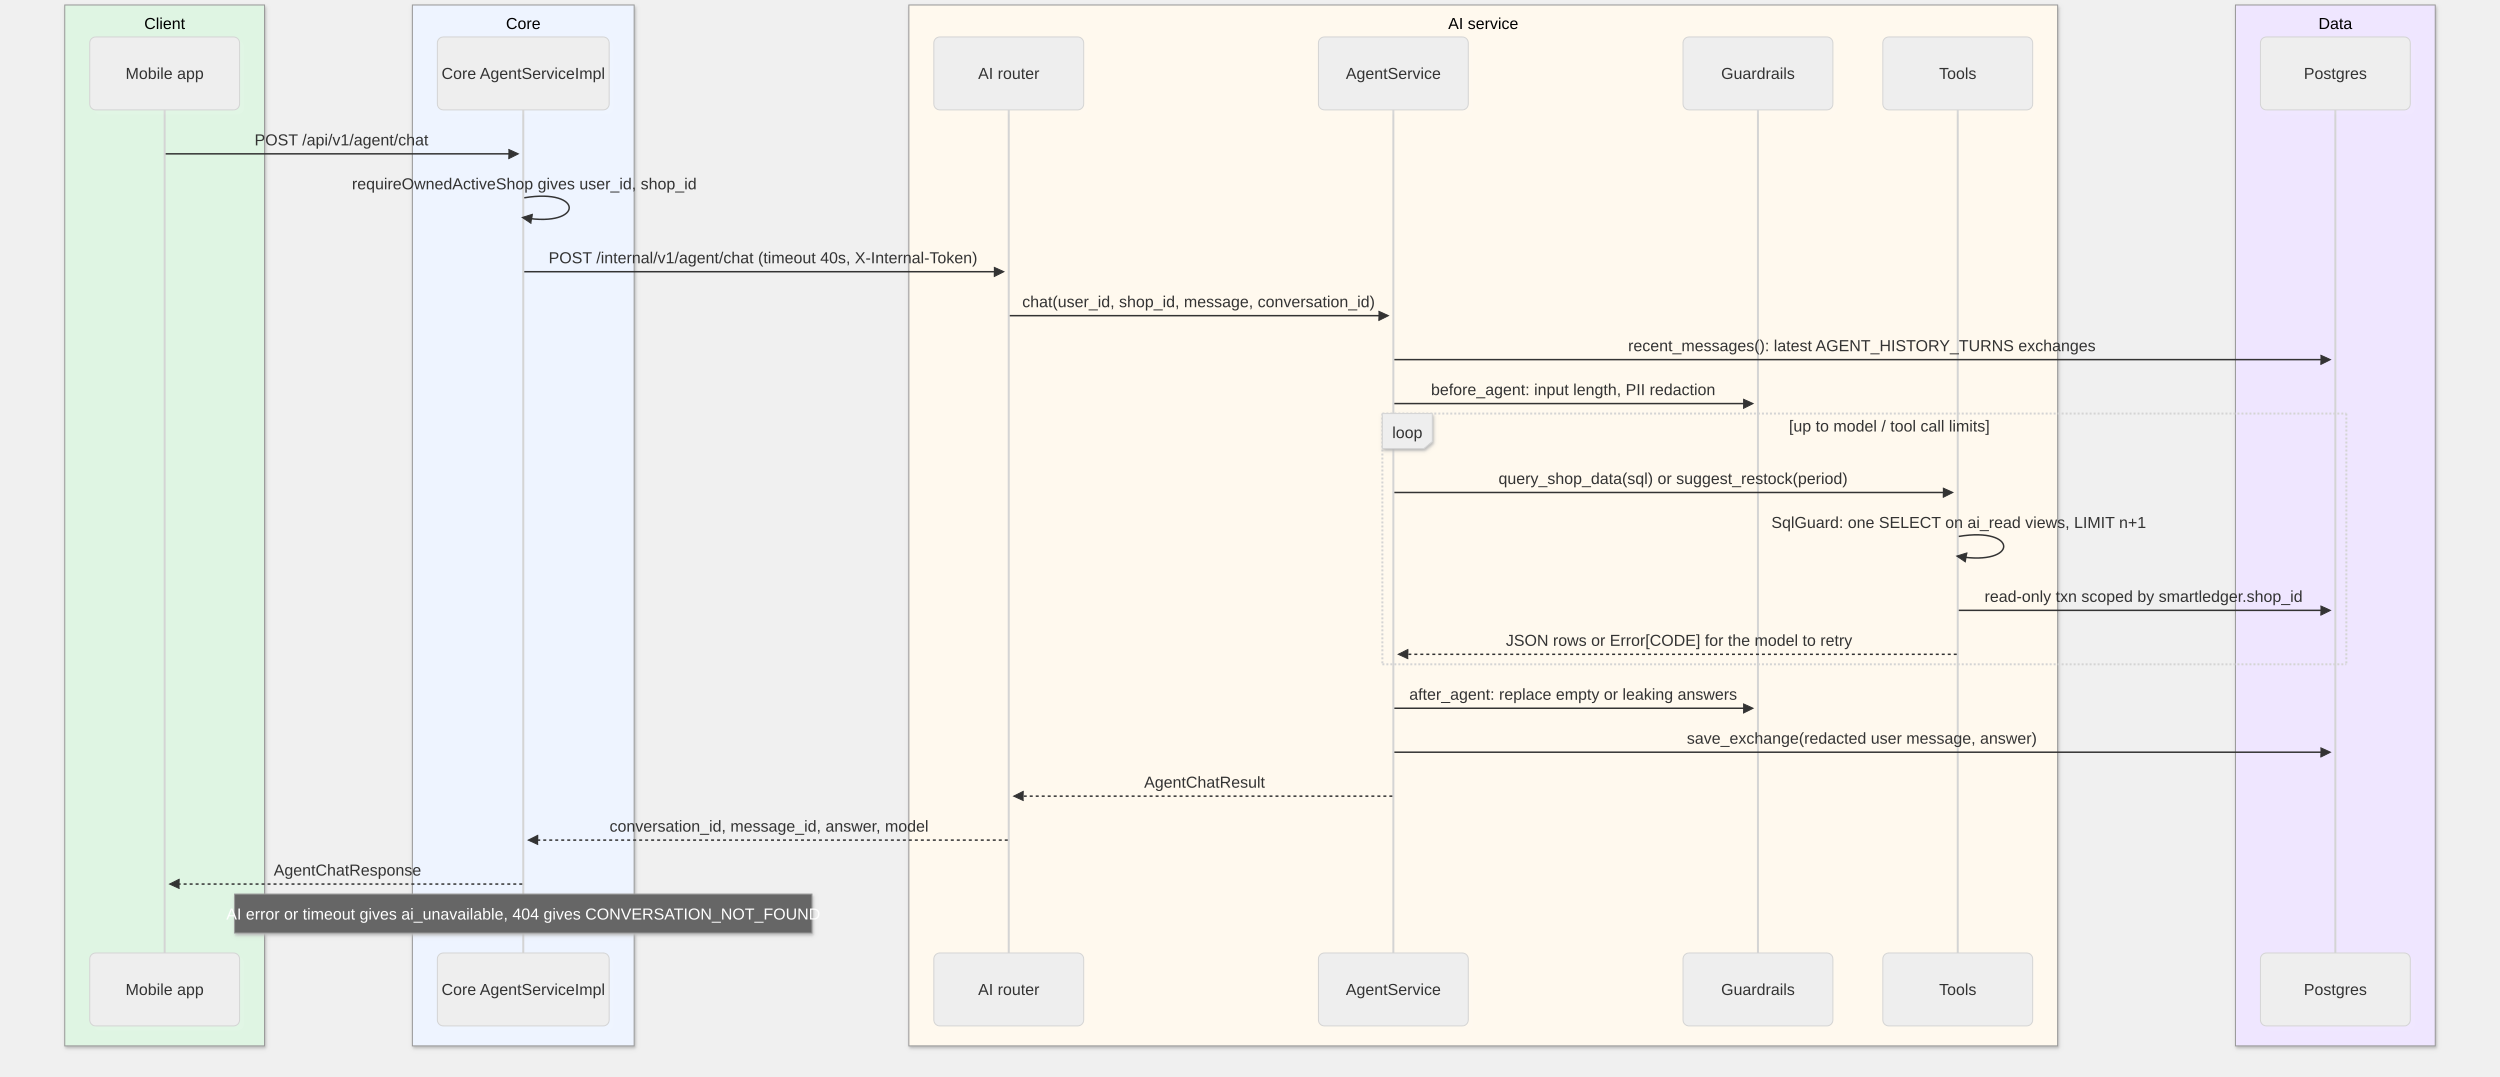
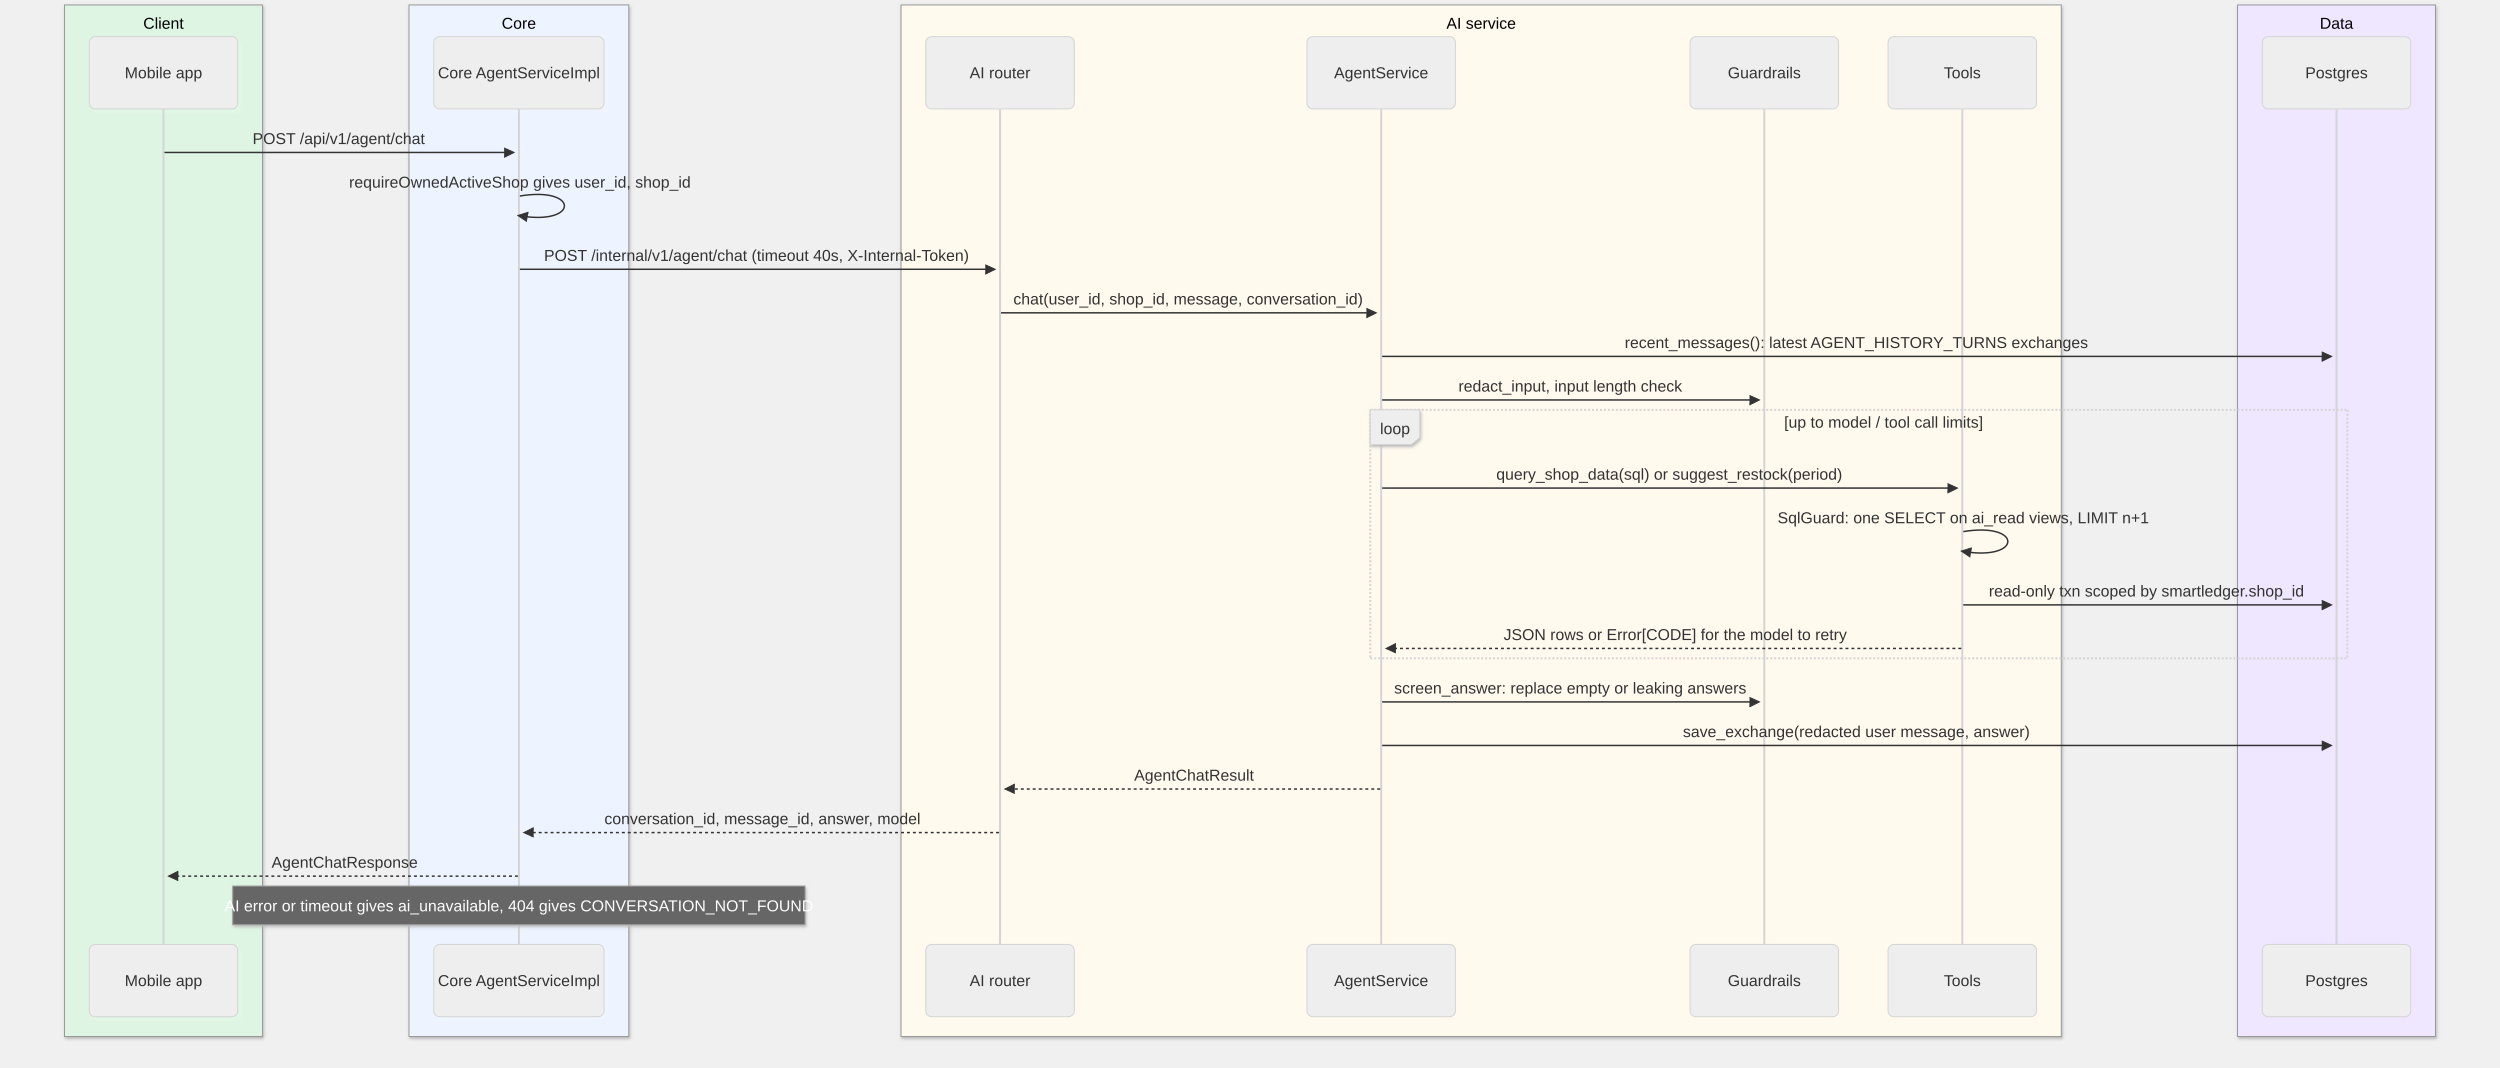
- <svg xmlns="http://www.w3.org/2000/svg" id="my-svg" width="2433" height="1048" viewBox="-50 -10 2433 1078" role="graphics-document document" aria-roledescription="sequence" style="background-color: white;">
-   <g>
-     <rect x="2153" y="-5" fill="rgb(239,230,255)" stroke="rgb(0,0,0, 0.5)" width="200" height="1042" class="rect" />
-     <text x="2253" y="13.5" dominant-baseline="central" alignment-baseline="central" class="text" style="text-anchor: middle; font-size: 16px; font-weight: 400;">
-       <tspan x="2253" dy="0">Data</tspan>
-     </text>
-   </g>
-   <g>
-     <rect x="825" y="-5" fill="rgb(255,249,238)" stroke="rgb(0,0,0, 0.5)" width="1150" height="1042" class="rect" />
-     <text x="1400" y="13.5" dominant-baseline="central" alignment-baseline="central" class="text" style="text-anchor: middle; font-size: 16px; font-weight: 400;">
-       <tspan x="1400" dy="0">AI service</tspan>
+ <svg xmlns="http://www.w3.org/2000/svg" id="my-svg" width="2455" height="1048" viewBox="-50 -10 2455 1078" role="graphics-document document" aria-roledescription="sequence" style="background-color: white;">
+   <g>
+     <rect x="2175" y="-5" fill="rgb(239,230,255)" stroke="rgb(0,0,0, 0.5)" width="200" height="1042" class="rect" />
+     <text x="2275" y="13.5" dominant-baseline="central" alignment-baseline="central" class="text" style="text-anchor: middle; font-size: 16px; font-weight: 400;">
+       <tspan x="2275" dy="0">Data</tspan>
+     </text>
+   </g>
+   <g>
+     <rect x="825" y="-5" fill="rgb(255,249,238)" stroke="rgb(0,0,0, 0.5)" width="1172" height="1042" class="rect" />
+     <text x="1411" y="13.5" dominant-baseline="central" alignment-baseline="central" class="text" style="text-anchor: middle; font-size: 16px; font-weight: 400;">
+       <tspan x="1411" dy="0">AI service</tspan>
    </text>
  </g>
  <g>
    <rect x="328" y="-5" fill="rgb(238,244,255)" stroke="rgb(0,0,0, 0.5)" width="222" height="1042" class="rect" />
    <text x="439" y="13.5" dominant-baseline="central" alignment-baseline="central" class="text" style="text-anchor: middle; font-size: 16px; font-weight: 400;">
      <tspan x="439" dy="0">Core</tspan>
    </text>
  </g>
  <g>
    <rect x="-20" y="-5" fill="rgb(223,245,227)" stroke="rgb(0,0,0, 0.5)" width="200" height="1042" class="rect" />
    <text x="80" y="13.5" dominant-baseline="central" alignment-baseline="central" class="text" style="text-anchor: middle; font-size: 16px; font-weight: 400;">
      <tspan x="80" dy="0">Client</tspan>
    </text>
  </g>
  <g>
-     <rect x="2178" y="944" fill="#eaeaea" stroke="#666" width="150" height="73" name="DB" rx="6" ry="6" class="actor actor-bottom" data-look="neo" filter="url(#my-svg-drop-shadow)" />
-     <text x="2253" y="980.5" dominant-baseline="central" alignment-baseline="central" class="actor actor-box" style="text-anchor: middle; font-size: 16px; font-weight: 400;">
-       <tspan x="2253" dy="0">Postgres</tspan>
-     </text>
-   </g>
-   <g>
-     <rect x="1800" y="944" fill="#eaeaea" stroke="#666" width="150" height="73" name="T" rx="6" ry="6" class="actor actor-bottom" data-look="neo" filter="url(#my-svg-drop-shadow)" />
-     <text x="1875" y="980.5" dominant-baseline="central" alignment-baseline="central" class="actor actor-box" style="text-anchor: middle; font-size: 16px; font-weight: 400;">
-       <tspan x="1875" dy="0">Tools</tspan>
-     </text>
-   </g>
-   <g>
-     <rect x="1600" y="944" fill="#eaeaea" stroke="#666" width="150" height="73" name="G" rx="6" ry="6" class="actor actor-bottom" data-look="neo" filter="url(#my-svg-drop-shadow)" />
-     <text x="1675" y="980.5" dominant-baseline="central" alignment-baseline="central" class="actor actor-box" style="text-anchor: middle; font-size: 16px; font-weight: 400;">
-       <tspan x="1675" dy="0">Guardrails</tspan>
+     <rect x="2200" y="944" fill="#eaeaea" stroke="#666" width="150" height="73" name="DB" rx="6" ry="6" class="actor actor-bottom" data-look="neo" filter="url(#my-svg-drop-shadow)" />
+     <text x="2275" y="980.5" dominant-baseline="central" alignment-baseline="central" class="actor actor-box" style="text-anchor: middle; font-size: 16px; font-weight: 400;">
+       <tspan x="2275" dy="0">Postgres</tspan>
+     </text>
+   </g>
+   <g>
+     <rect x="1822" y="944" fill="#eaeaea" stroke="#666" width="150" height="73" name="T" rx="6" ry="6" class="actor actor-bottom" data-look="neo" filter="url(#my-svg-drop-shadow)" />
+     <text x="1897" y="980.5" dominant-baseline="central" alignment-baseline="central" class="actor actor-box" style="text-anchor: middle; font-size: 16px; font-weight: 400;">
+       <tspan x="1897" dy="0">Tools</tspan>
+     </text>
+   </g>
+   <g>
+     <rect x="1622" y="944" fill="#eaeaea" stroke="#666" width="150" height="73" name="G" rx="6" ry="6" class="actor actor-bottom" data-look="neo" filter="url(#my-svg-drop-shadow)" />
+     <text x="1697" y="980.5" dominant-baseline="central" alignment-baseline="central" class="actor actor-box" style="text-anchor: middle; font-size: 16px; font-weight: 400;">
+       <tspan x="1697" dy="0">Guardrails</tspan>
    </text>
  </g>
  <g>
    <rect x="1235" y="944" fill="#eaeaea" stroke="#666" width="150" height="73" name="A" rx="6" ry="6" class="actor actor-bottom" data-look="neo" filter="url(#my-svg-drop-shadow)" />
    <text x="1310" y="980.5" dominant-baseline="central" alignment-baseline="central" class="actor actor-box" style="text-anchor: middle; font-size: 16px; font-weight: 400;">
      <tspan x="1310" dy="0">AgentService</tspan>
    </text>
  </g>
  <g>
    <rect x="850" y="944" fill="#eaeaea" stroke="#666" width="150" height="73" name="R" rx="6" ry="6" class="actor actor-bottom" data-look="neo" filter="url(#my-svg-drop-shadow)" />
    <text x="925" y="980.5" dominant-baseline="central" alignment-baseline="central" class="actor actor-box" style="text-anchor: middle; font-size: 16px; font-weight: 400;">
      <tspan x="925" dy="0">AI router</tspan>
    </text>
  </g>
  <g>
    <rect x="353" y="944" fill="#eaeaea" stroke="#666" width="172" height="73" name="Core" rx="6" ry="6" class="actor actor-bottom" data-look="neo" filter="url(#my-svg-drop-shadow)" />
    <text x="439" y="980.5" dominant-baseline="central" alignment-baseline="central" class="actor actor-box" style="text-anchor: middle; font-size: 16px; font-weight: 400;">
      <tspan x="439" dy="0">Core AgentServiceImpl</tspan>
    </text>
  </g>
  <g>
    <rect x="5" y="944" fill="#eaeaea" stroke="#666" width="150" height="73" name="App" rx="6" ry="6" class="actor actor-bottom" data-look="neo" filter="url(#my-svg-drop-shadow)" />
    <text x="80" y="980.5" dominant-baseline="central" alignment-baseline="central" class="actor actor-box" style="text-anchor: middle; font-size: 16px; font-weight: 400;">
      <tspan x="80" dy="0">Mobile app</tspan>
    </text>
  </g>
  <g>
-     <line id="actor6" x1="2253" y1="100" x2="2253" y2="944" class="actor-line 200" stroke-width="0.5px" stroke="#999" name="DB" data-et="life-line" data-id="DB" />
+     <line id="actor6" x1="2275" y1="100" x2="2275" y2="944" class="actor-line 200" stroke-width="0.5px" stroke="#999" name="DB" data-et="life-line" data-id="DB" />
    <g id="root-6" data-look="neo" data-et="participant" data-type="participant" data-id="DB">
-       <rect x="2178" y="27" fill="#eaeaea" stroke="#666" width="150" height="73" name="DB" rx="6" ry="6" class="actor actor-top" data-look="neo" filter="url(#my-svg-drop-shadow)" />
-       <text x="2253" y="63.5" dominant-baseline="central" alignment-baseline="central" class="actor actor-box" style="text-anchor: middle; font-size: 16px; font-weight: 400;">
-         <tspan x="2253" dy="0">Postgres</tspan>
-       </text>
-     </g>
-   </g>
-   <g>
-     <line id="actor5" x1="1875" y1="100" x2="1875" y2="944" class="actor-line 200" stroke-width="0.5px" stroke="#999" name="T" data-et="life-line" data-id="T" />
+       <rect x="2200" y="27" fill="#eaeaea" stroke="#666" width="150" height="73" name="DB" rx="6" ry="6" class="actor actor-top" data-look="neo" filter="url(#my-svg-drop-shadow)" />
+       <text x="2275" y="63.5" dominant-baseline="central" alignment-baseline="central" class="actor actor-box" style="text-anchor: middle; font-size: 16px; font-weight: 400;">
+         <tspan x="2275" dy="0">Postgres</tspan>
+       </text>
+     </g>
+   </g>
+   <g>
+     <line id="actor5" x1="1897" y1="100" x2="1897" y2="944" class="actor-line 200" stroke-width="0.5px" stroke="#999" name="T" data-et="life-line" data-id="T" />
    <g id="root-5" data-look="neo" data-et="participant" data-type="participant" data-id="T">
-       <rect x="1800" y="27" fill="#eaeaea" stroke="#666" width="150" height="73" name="T" rx="6" ry="6" class="actor actor-top" data-look="neo" filter="url(#my-svg-drop-shadow)" />
-       <text x="1875" y="63.5" dominant-baseline="central" alignment-baseline="central" class="actor actor-box" style="text-anchor: middle; font-size: 16px; font-weight: 400;">
-         <tspan x="1875" dy="0">Tools</tspan>
-       </text>
-     </g>
-   </g>
-   <g>
-     <line id="actor4" x1="1675" y1="100" x2="1675" y2="944" class="actor-line 200" stroke-width="0.5px" stroke="#999" name="G" data-et="life-line" data-id="G" />
+       <rect x="1822" y="27" fill="#eaeaea" stroke="#666" width="150" height="73" name="T" rx="6" ry="6" class="actor actor-top" data-look="neo" filter="url(#my-svg-drop-shadow)" />
+       <text x="1897" y="63.5" dominant-baseline="central" alignment-baseline="central" class="actor actor-box" style="text-anchor: middle; font-size: 16px; font-weight: 400;">
+         <tspan x="1897" dy="0">Tools</tspan>
+       </text>
+     </g>
+   </g>
+   <g>
+     <line id="actor4" x1="1697" y1="100" x2="1697" y2="944" class="actor-line 200" stroke-width="0.5px" stroke="#999" name="G" data-et="life-line" data-id="G" />
    <g id="root-4" data-look="neo" data-et="participant" data-type="participant" data-id="G">
-       <rect x="1600" y="27" fill="#eaeaea" stroke="#666" width="150" height="73" name="G" rx="6" ry="6" class="actor actor-top" data-look="neo" filter="url(#my-svg-drop-shadow)" />
-       <text x="1675" y="63.5" dominant-baseline="central" alignment-baseline="central" class="actor actor-box" style="text-anchor: middle; font-size: 16px; font-weight: 400;">
-         <tspan x="1675" dy="0">Guardrails</tspan>
+       <rect x="1622" y="27" fill="#eaeaea" stroke="#666" width="150" height="73" name="G" rx="6" ry="6" class="actor actor-top" data-look="neo" filter="url(#my-svg-drop-shadow)" />
+       <text x="1697" y="63.5" dominant-baseline="central" alignment-baseline="central" class="actor actor-box" style="text-anchor: middle; font-size: 16px; font-weight: 400;">
+         <tspan x="1697" dy="0">Guardrails</tspan>
      </text>
    </g>
  </g>
  <g>
    <line id="actor3" x1="1310" y1="100" x2="1310" y2="944" class="actor-line 200" stroke-width="0.5px" stroke="#999" name="A" data-et="life-line" data-id="A" />
    <g id="root-3" data-look="neo" data-et="participant" data-type="participant" data-id="A">
      <rect x="1235" y="27" fill="#eaeaea" stroke="#666" width="150" height="73" name="A" rx="6" ry="6" class="actor actor-top" data-look="neo" filter="url(#my-svg-drop-shadow)" />
      <text x="1310" y="63.5" dominant-baseline="central" alignment-baseline="central" class="actor actor-box" style="text-anchor: middle; font-size: 16px; font-weight: 400;">
        <tspan x="1310" dy="0">AgentService</tspan>
      </text>
    </g>
  </g>
  <g>
    <line id="actor2" x1="925" y1="100" x2="925" y2="944" class="actor-line 200" stroke-width="0.5px" stroke="#999" name="R" data-et="life-line" data-id="R" />
    <g id="root-2" data-look="neo" data-et="participant" data-type="participant" data-id="R">
      <rect x="850" y="27" fill="#eaeaea" stroke="#666" width="150" height="73" name="R" rx="6" ry="6" class="actor actor-top" data-look="neo" filter="url(#my-svg-drop-shadow)" />
      <text x="925" y="63.5" dominant-baseline="central" alignment-baseline="central" class="actor actor-box" style="text-anchor: middle; font-size: 16px; font-weight: 400;">
        <tspan x="925" dy="0">AI router</tspan>
      </text>
    </g>
  </g>
  <g>
    <line id="actor1" x1="439" y1="100" x2="439" y2="944" class="actor-line 200" stroke-width="0.5px" stroke="#999" name="Core" data-et="life-line" data-id="Core" />
    <g id="root-1" data-look="neo" data-et="participant" data-type="participant" data-id="Core">
      <rect x="353" y="27" fill="#eaeaea" stroke="#666" width="172" height="73" name="Core" rx="6" ry="6" class="actor actor-top" data-look="neo" filter="url(#my-svg-drop-shadow)" />
      <text x="439" y="63.5" dominant-baseline="central" alignment-baseline="central" class="actor actor-box" style="text-anchor: middle; font-size: 16px; font-weight: 400;">
        <tspan x="439" dy="0">Core AgentServiceImpl</tspan>
      </text>
    </g>
  </g>
  <g>
    <line id="actor0" x1="80" y1="100" x2="80" y2="944" class="actor-line 200" stroke-width="0.5px" stroke="#999" name="App" data-et="life-line" data-id="App" />
    <g id="root-0" data-look="neo" data-et="participant" data-type="participant" data-id="App">
      <rect x="5" y="27" fill="#eaeaea" stroke="#666" width="150" height="73" name="App" rx="6" ry="6" class="actor actor-top" data-look="neo" filter="url(#my-svg-drop-shadow)" />
      <text x="80" y="63.5" dominant-baseline="central" alignment-baseline="central" class="actor actor-box" style="text-anchor: middle; font-size: 16px; font-weight: 400;">
        <tspan x="80" dy="0">Mobile app</tspan>
      </text>
    </g>
  </g>
  <style>#my-svg{font-family:"trebuchet ms",verdana,arial,sans-serif;font-size:16px;fill:#000000;}@keyframes edge-animation-frame{from{stroke-dashoffset:0;}}@keyframes dash{to{stroke-dashoffset:0;}}#my-svg .edge-animation-slow{stroke-dasharray:9,5!important;stroke-dashoffset:900;animation:dash 50s linear infinite;stroke-linecap:round;}#my-svg .edge-animation-fast{stroke-dasharray:9,5!important;stroke-dashoffset:900;animation:dash 20s linear infinite;stroke-linecap:round;}#my-svg .error-icon{fill:#552222;}#my-svg .error-text{fill:#552222;stroke:#552222;}#my-svg .edge-thickness-normal{stroke-width:1px;}#my-svg .edge-thickness-thick{stroke-width:3.5px;}#my-svg .edge-pattern-solid{stroke-dasharray:0;}#my-svg .edge-thickness-invisible{stroke-width:0;fill:none;}#my-svg .edge-pattern-dashed{stroke-dasharray:3;}#my-svg .edge-pattern-dotted{stroke-dasharray:2;}#my-svg .marker{fill:#666;stroke:#666;}#my-svg .marker.cross{stroke:#666;}#my-svg svg{font-family:"trebuchet ms",verdana,arial,sans-serif;font-size:16px;}#my-svg p{margin:0;}#my-svg .actor{stroke:hsl(0, 0%, 83%);fill:#eee;stroke-width:1;}#my-svg rect.actor.outer-path[data-look="neo"]{filter:drop-shadow( 1px 2px 2px rgba(185,185,185,1));}#my-svg rect.note[data-look="neo"]{stroke:#999;fill:#666;filter:drop-shadow( 1px 2px 2px rgba(185,185,185,1));}#my-svg text.actor&gt;tspan{fill:#333;stroke:none;}#my-svg .actor-line{stroke:hsl(0, 0%, 83%);}#my-svg .innerArc{stroke-width:1.5;stroke-dasharray:none;}#my-svg .messageLine0{stroke-width:1.5;stroke-dasharray:none;stroke:#333;}#my-svg .messageLine1{stroke-width:1.5;stroke-dasharray:2,2;stroke:#333;}#my-svg [id$="-arrowhead"] path{fill:#333;stroke:#333;}#my-svg .sequenceNumber{fill:white;}#my-svg [id$="-sequencenumber"]{fill:#333;}#my-svg [id$="-crosshead"] path{fill:#333;stroke:#333;}#my-svg .messageText{fill:#333;stroke:none;}#my-svg .labelBox{stroke:hsl(0, 0%, 83%);fill:#eee;filter:drop-shadow( 1px 2px 2px rgba(185,185,185,1));}#my-svg .labelText,#my-svg .labelText&gt;tspan{fill:#333;stroke:none;}#my-svg .loopText,#my-svg .loopText&gt;tspan{fill:#333;stroke:none;}#my-svg .sectionTitle,#my-svg .sectionTitle&gt;tspan{fill:#333;stroke:none;}#my-svg .loopLine{stroke-width:2px;stroke-dasharray:2,2;stroke:hsl(0, 0%, 83%);fill:hsl(0, 0%, 83%);}#my-svg .note{stroke:#999;fill:#666;}#my-svg .noteText,#my-svg .noteText&gt;tspan{fill:#fff;stroke:none;}#my-svg .activation0{fill:#f4f4f4;stroke:#666;}#my-svg .activation1{fill:#f4f4f4;stroke:#666;}#my-svg .activation2{fill:#f4f4f4;stroke:#666;}#my-svg .actorPopupMenu{position:absolute;}#my-svg .actorPopupMenuPanel{position:absolute;fill:#eee;box-shadow:0px 8px 16px 0px rgba(0,0,0,0.2);filter:drop-shadow(3px 5px 2px rgb(0 0 0 / 0.4));}#my-svg .actor-man circle,#my-svg line{fill:#eee;stroke-width:2px;}#my-svg g rect.rect{filter:drop-shadow( 1px 2px 2px rgba(185,185,185,1));stroke:#999;}#my-svg .node .neo-node{stroke:#999;}#my-svg [data-look="neo"].node rect,#my-svg [data-look="neo"].cluster rect,#my-svg [data-look="neo"].node polygon{stroke:url(#my-svg-gradient);filter:drop-shadow( 1px 2px 2px rgba(185,185,185,1));}#my-svg [data-look="neo"].swimlane.cluster rect{filter:none;}#my-svg [data-look="neo"].node path{stroke:url(#my-svg-gradient);stroke-width:1px;}#my-svg [data-look="neo"].node .outer-path{filter:drop-shadow( 1px 2px 2px rgba(185,185,185,1));}#my-svg [data-look="neo"].node .neo-line path{stroke:#999;filter:none;}#my-svg [data-look="neo"].node circle{stroke:url(#my-svg-gradient);filter:drop-shadow( 1px 2px 2px rgba(185,185,185,1));}#my-svg [data-look="neo"].node circle .state-start{fill:#000000;}#my-svg [data-look="neo"].icon-shape .icon{fill:url(#my-svg-gradient);filter:drop-shadow( 1px 2px 2px rgba(185,185,185,1));}#my-svg [data-look="neo"].icon-shape .icon-neo path{stroke:url(#my-svg-gradient);filter:drop-shadow( 1px 2px 2px rgba(185,185,185,1));}#my-svg :root{--mermaid-font-family:"trebuchet ms",verdana,arial,sans-serif;}</style>
  <g />
  <defs>
    <symbol id="my-svg-computer" width="24" height="24">
      <path transform="scale(.5)" d="M2 2v13h20v-13h-20zm18 11h-16v-9h16v9zm-10.228 6l.466-1h3.524l.467 1h-4.457zm14.228 3h-24l2-6h2.104l-1.33 4h18.45l-1.297-4h2.073l2 6zm-5-10h-14v-7h14v7z" />
    </symbol>
  </defs>
  <defs>
    <symbol id="my-svg-database" fill-rule="evenodd" clip-rule="evenodd">
      <path transform="scale(.5)" d="M12.258.001l.256.004.255.005.253.008.251.01.249.012.247.015.246.016.242.019.241.02.239.023.236.024.233.027.231.028.229.031.225.032.223.034.22.036.217.038.214.04.211.041.208.043.205.045.201.046.198.048.194.05.191.051.187.053.183.054.18.056.175.057.172.059.168.06.163.061.16.063.155.064.15.066.074.033.073.033.071.034.07.034.069.035.068.035.067.035.066.035.064.036.064.036.062.036.06.036.06.037.058.037.058.037.055.038.055.038.053.038.052.038.051.039.05.039.048.039.047.039.045.04.044.04.043.04.041.04.04.041.039.041.037.041.036.041.034.041.033.042.032.042.03.042.029.042.027.042.026.043.024.043.023.043.021.043.02.043.018.044.017.043.015.044.013.044.012.044.011.045.009.044.007.045.006.045.004.045.002.045.001.045v17l-.001.045-.002.045-.004.045-.006.045-.007.045-.009.044-.011.045-.012.044-.013.044-.015.044-.017.043-.018.044-.02.043-.021.043-.023.043-.024.043-.026.043-.027.042-.029.042-.03.042-.032.042-.033.042-.034.041-.036.041-.037.041-.039.041-.04.041-.041.04-.043.04-.044.04-.045.04-.047.039-.048.039-.05.039-.051.039-.052.038-.053.038-.055.038-.055.038-.058.037-.058.037-.06.037-.06.036-.062.036-.064.036-.064.036-.066.035-.067.035-.068.035-.069.035-.07.034-.071.034-.073.033-.074.033-.15.066-.155.064-.16.063-.163.061-.168.06-.172.059-.175.057-.18.056-.183.054-.187.053-.191.051-.194.05-.198.048-.201.046-.205.045-.208.043-.211.041-.214.04-.217.038-.22.036-.223.034-.225.032-.229.031-.231.028-.233.027-.236.024-.239.023-.241.02-.242.019-.246.016-.247.015-.249.012-.251.01-.253.008-.255.005-.256.004-.258.001-.258-.001-.256-.004-.255-.005-.253-.008-.251-.01-.249-.012-.247-.015-.245-.016-.243-.019-.241-.02-.238-.023-.236-.024-.234-.027-.231-.028-.228-.031-.226-.032-.223-.034-.22-.036-.217-.038-.214-.04-.211-.041-.208-.043-.204-.045-.201-.046-.198-.048-.195-.05-.19-.051-.187-.053-.184-.054-.179-.056-.176-.057-.172-.059-.167-.06-.164-.061-.159-.063-.155-.064-.151-.066-.074-.033-.072-.033-.072-.034-.07-.034-.069-.035-.068-.035-.067-.035-.066-.035-.064-.036-.063-.036-.062-.036-.061-.036-.06-.037-.058-.037-.057-.037-.056-.038-.055-.038-.053-.038-.052-.038-.051-.039-.049-.039-.049-.039-.046-.039-.046-.04-.044-.04-.043-.04-.041-.04-.04-.041-.039-.041-.037-.041-.036-.041-.034-.041-.033-.042-.032-.042-.03-.042-.029-.042-.027-.042-.026-.043-.024-.043-.023-.043-.021-.043-.02-.043-.018-.044-.017-.043-.015-.044-.013-.044-.012-.044-.011-.045-.009-.044-.007-.045-.006-.045-.004-.045-.002-.045-.001-.045v-17l.001-.045.002-.045.004-.045.006-.045.007-.045.009-.044.011-.045.012-.044.013-.044.015-.044.017-.043.018-.044.02-.043.021-.043.023-.043.024-.043.026-.043.027-.042.029-.042.03-.042.032-.042.033-.042.034-.041.036-.041.037-.041.039-.041.04-.041.041-.04.043-.04.044-.04.046-.04.046-.039.049-.039.049-.039.051-.039.052-.038.053-.038.055-.038.056-.038.057-.037.058-.037.06-.037.061-.036.062-.036.063-.036.064-.036.066-.035.067-.035.068-.035.069-.035.07-.034.072-.034.072-.033.074-.033.151-.066.155-.064.159-.063.164-.061.167-.06.172-.059.176-.057.179-.056.184-.054.187-.053.19-.051.195-.05.198-.048.201-.046.204-.045.208-.043.211-.041.214-.04.217-.038.22-.036.223-.034.226-.032.228-.031.231-.028.234-.027.236-.024.238-.023.241-.02.243-.019.245-.016.247-.015.249-.012.251-.01.253-.008.255-.005.256-.004.258-.001.258.001zm-9.258 20.499v.01l.001.021.003.021.004.022.005.021.006.022.007.022.009.023.01.022.011.023.012.023.013.023.015.023.016.024.017.023.018.024.019.024.021.024.022.025.023.024.024.025.052.049.056.05.061.051.066.051.07.051.075.051.079.052.084.052.088.052.092.052.097.052.102.051.105.052.11.052.114.051.119.051.123.051.127.05.131.05.135.05.139.048.144.049.147.047.152.047.155.047.16.045.163.045.167.043.171.043.176.041.178.041.183.039.187.039.19.037.194.035.197.035.202.033.204.031.209.03.212.029.216.027.219.025.222.024.226.021.23.02.233.018.236.016.24.015.243.012.246.01.249.008.253.005.256.004.259.001.26-.001.257-.004.254-.005.25-.008.247-.011.244-.012.241-.014.237-.016.233-.018.231-.021.226-.021.224-.024.22-.026.216-.027.212-.028.21-.031.205-.031.202-.034.198-.034.194-.036.191-.037.187-.039.183-.04.179-.04.175-.042.172-.043.168-.044.163-.045.16-.046.155-.046.152-.047.148-.048.143-.049.139-.049.136-.05.131-.05.126-.05.123-.051.118-.052.114-.051.11-.052.106-.052.101-.052.096-.052.092-.052.088-.053.083-.051.079-.052.074-.052.07-.051.065-.051.06-.051.056-.05.051-.05.023-.024.023-.025.021-.024.02-.024.019-.024.018-.024.017-.024.015-.023.014-.024.013-.023.012-.023.01-.023.01-.022.008-.022.006-.022.006-.022.004-.022.004-.021.001-.021.001-.021v-4.127l-.077.055-.08.053-.083.054-.085.053-.087.052-.09.052-.093.051-.095.05-.097.05-.1.049-.102.049-.105.048-.106.047-.109.047-.111.046-.114.045-.115.045-.118.044-.12.043-.122.042-.124.042-.126.041-.128.04-.13.04-.132.038-.134.038-.135.037-.138.037-.139.035-.142.035-.143.034-.144.033-.147.032-.148.031-.15.03-.151.03-.153.029-.154.027-.156.027-.158.026-.159.025-.161.024-.162.023-.163.022-.165.021-.166.02-.167.019-.169.018-.169.017-.171.016-.173.015-.173.014-.175.013-.175.012-.177.011-.178.01-.179.008-.179.008-.181.006-.182.005-.182.004-.184.003-.184.002h-.37l-.184-.002-.184-.003-.182-.004-.182-.005-.181-.006-.179-.008-.179-.008-.178-.01-.176-.011-.176-.012-.175-.013-.173-.014-.172-.015-.171-.016-.17-.017-.169-.018-.167-.019-.166-.02-.165-.021-.163-.022-.162-.023-.161-.024-.159-.025-.157-.026-.156-.027-.155-.027-.153-.029-.151-.03-.15-.03-.148-.031-.146-.032-.145-.033-.143-.034-.141-.035-.14-.035-.137-.037-.136-.037-.134-.038-.132-.038-.13-.04-.128-.04-.126-.041-.124-.042-.122-.042-.12-.044-.117-.043-.116-.045-.113-.045-.112-.046-.109-.047-.106-.047-.105-.048-.102-.049-.1-.049-.097-.05-.095-.05-.093-.052-.09-.051-.087-.052-.085-.053-.083-.054-.08-.054-.077-.054v4.127zm0-5.654v.011l.001.021.003.021.004.021.005.022.006.022.007.022.009.022.01.022.011.023.012.023.013.023.015.024.016.023.017.024.018.024.019.024.021.024.022.024.023.025.024.024.052.05.056.05.061.05.066.051.07.051.075.052.079.051.084.052.088.052.092.052.097.052.102.052.105.052.11.051.114.051.119.052.123.05.127.051.131.05.135.049.139.049.144.048.147.048.152.047.155.046.16.045.163.045.167.044.171.042.176.042.178.04.183.04.187.038.19.037.194.036.197.034.202.033.204.032.209.03.212.028.216.027.219.025.222.024.226.022.23.02.233.018.236.016.24.014.243.012.246.01.249.008.253.006.256.003.259.001.26-.001.257-.003.254-.006.25-.008.247-.01.244-.012.241-.015.237-.016.233-.018.231-.02.226-.022.224-.024.22-.025.216-.027.212-.029.21-.03.205-.032.202-.033.198-.035.194-.036.191-.037.187-.039.183-.039.179-.041.175-.042.172-.043.168-.044.163-.045.16-.045.155-.047.152-.047.148-.048.143-.048.139-.05.136-.049.131-.05.126-.051.123-.051.118-.051.114-.052.11-.052.106-.052.101-.052.096-.052.092-.052.088-.052.083-.052.079-.052.074-.051.07-.052.065-.051.06-.05.056-.051.051-.049.023-.025.023-.024.021-.025.02-.024.019-.024.018-.024.017-.024.015-.023.014-.023.013-.024.012-.022.01-.023.01-.023.008-.022.006-.022.006-.022.004-.021.004-.022.001-.021.001-.021v-4.139l-.077.054-.08.054-.083.054-.085.052-.087.053-.09.051-.093.051-.095.051-.097.05-.1.049-.102.049-.105.048-.106.047-.109.047-.111.046-.114.045-.115.044-.118.044-.12.044-.122.042-.124.042-.126.041-.128.04-.13.039-.132.039-.134.038-.135.037-.138.036-.139.036-.142.035-.143.033-.144.033-.147.033-.148.031-.15.03-.151.03-.153.028-.154.028-.156.027-.158.026-.159.025-.161.024-.162.023-.163.022-.165.021-.166.02-.167.019-.169.018-.169.017-.171.016-.173.015-.173.014-.175.013-.175.012-.177.011-.178.009-.179.009-.179.007-.181.007-.182.005-.182.004-.184.003-.184.002h-.37l-.184-.002-.184-.003-.182-.004-.182-.005-.181-.007-.179-.007-.179-.009-.178-.009-.176-.011-.176-.012-.175-.013-.173-.014-.172-.015-.171-.016-.17-.017-.169-.018-.167-.019-.166-.02-.165-.021-.163-.022-.162-.023-.161-.024-.159-.025-.157-.026-.156-.027-.155-.028-.153-.028-.151-.03-.15-.03-.148-.031-.146-.033-.145-.033-.143-.033-.141-.035-.14-.036-.137-.036-.136-.037-.134-.038-.132-.039-.13-.039-.128-.04-.126-.041-.124-.042-.122-.043-.12-.043-.117-.044-.116-.044-.113-.046-.112-.046-.109-.046-.106-.047-.105-.048-.102-.049-.1-.049-.097-.05-.095-.051-.093-.051-.09-.051-.087-.053-.085-.052-.083-.054-.08-.054-.077-.054v4.139zm0-5.666v.011l.001.02.003.022.004.021.005.022.006.021.007.022.009.023.01.022.011.023.012.023.013.023.015.023.016.024.017.024.018.023.019.024.021.025.022.024.023.024.024.025.052.05.056.05.061.05.066.051.07.051.075.052.079.051.084.052.088.052.092.052.097.052.102.052.105.051.11.052.114.051.119.051.123.051.127.05.131.05.135.05.139.049.144.048.147.048.152.047.155.046.16.045.163.045.167.043.171.043.176.042.178.04.183.04.187.038.19.037.194.036.197.034.202.033.204.032.209.03.212.028.216.027.219.025.222.024.226.021.23.02.233.018.236.017.24.014.243.012.246.01.249.008.253.006.256.003.259.001.26-.001.257-.003.254-.006.25-.008.247-.01.244-.013.241-.014.237-.016.233-.018.231-.02.226-.022.224-.024.22-.025.216-.027.212-.029.21-.03.205-.032.202-.033.198-.035.194-.036.191-.037.187-.039.183-.039.179-.041.175-.042.172-.043.168-.044.163-.045.16-.045.155-.047.152-.047.148-.048.143-.049.139-.049.136-.049.131-.051.126-.05.123-.051.118-.052.114-.051.11-.052.106-.052.101-.052.096-.052.092-.052.088-.052.083-.052.079-.052.074-.052.07-.051.065-.051.06-.051.056-.05.051-.049.023-.025.023-.025.021-.024.02-.024.019-.024.018-.024.017-.024.015-.023.014-.024.013-.023.012-.023.01-.022.01-.023.008-.022.006-.022.006-.022.004-.022.004-.021.001-.021.001-.021v-4.153l-.077.054-.08.054-.083.053-.085.053-.087.053-.09.051-.093.051-.095.051-.097.05-.1.049-.102.048-.105.048-.106.048-.109.046-.111.046-.114.046-.115.044-.118.044-.12.043-.122.043-.124.042-.126.041-.128.04-.13.039-.132.039-.134.038-.135.037-.138.036-.139.036-.142.034-.143.034-.144.033-.147.032-.148.032-.15.03-.151.03-.153.028-.154.028-.156.027-.158.026-.159.024-.161.024-.162.023-.163.023-.165.021-.166.02-.167.019-.169.018-.169.017-.171.016-.173.015-.173.014-.175.013-.175.012-.177.01-.178.01-.179.009-.179.007-.181.006-.182.006-.182.004-.184.003-.184.001-.185.001-.185-.001-.184-.001-.184-.003-.182-.004-.182-.006-.181-.006-.179-.007-.179-.009-.178-.01-.176-.01-.176-.012-.175-.013-.173-.014-.172-.015-.171-.016-.17-.017-.169-.018-.167-.019-.166-.02-.165-.021-.163-.023-.162-.023-.161-.024-.159-.024-.157-.026-.156-.027-.155-.028-.153-.028-.151-.03-.15-.03-.148-.032-.146-.032-.145-.033-.143-.034-.141-.034-.14-.036-.137-.036-.136-.037-.134-.038-.132-.039-.13-.039-.128-.041-.126-.041-.124-.041-.122-.043-.12-.043-.117-.044-.116-.044-.113-.046-.112-.046-.109-.046-.106-.048-.105-.048-.102-.048-.1-.05-.097-.049-.095-.051-.093-.051-.09-.052-.087-.052-.085-.053-.083-.053-.08-.054-.077-.054v4.153zm8.74-8.179l-.257.004-.254.005-.25.008-.247.011-.244.012-.241.014-.237.016-.233.018-.231.021-.226.022-.224.023-.22.026-.216.027-.212.028-.21.031-.205.032-.202.033-.198.034-.194.036-.191.038-.187.038-.183.04-.179.041-.175.042-.172.043-.168.043-.163.045-.16.046-.155.046-.152.048-.148.048-.143.048-.139.049-.136.05-.131.05-.126.051-.123.051-.118.051-.114.052-.11.052-.106.052-.101.052-.096.052-.092.052-.088.052-.083.052-.079.052-.074.051-.07.052-.065.051-.06.05-.056.05-.051.05-.023.025-.023.024-.021.024-.02.025-.019.024-.018.024-.017.023-.015.024-.014.023-.013.023-.012.023-.01.023-.01.022-.008.022-.006.023-.006.021-.004.022-.004.021-.001.021-.001.021.001.021.001.021.004.021.004.022.006.021.006.023.008.022.01.022.01.023.012.023.013.023.014.023.015.024.017.023.018.024.019.024.02.025.021.024.023.024.023.025.051.05.056.05.06.05.065.051.07.052.074.051.079.052.083.052.088.052.092.052.096.052.101.052.106.052.11.052.114.052.118.051.123.051.126.051.131.05.136.05.139.049.143.048.148.048.152.048.155.046.16.046.163.045.168.043.172.043.175.042.179.041.183.04.187.038.191.038.194.036.198.034.202.033.205.032.21.031.212.028.216.027.22.026.224.023.226.022.231.021.233.018.237.016.241.014.244.012.247.011.25.008.254.005.257.004.26.001.26-.001.257-.004.254-.005.25-.008.247-.011.244-.012.241-.014.237-.016.233-.018.231-.021.226-.022.224-.023.22-.026.216-.027.212-.028.21-.031.205-.032.202-.033.198-.034.194-.036.191-.038.187-.038.183-.04.179-.041.175-.042.172-.043.168-.043.163-.045.16-.046.155-.046.152-.048.148-.048.143-.048.139-.049.136-.05.131-.05.126-.051.123-.051.118-.051.114-.052.11-.052.106-.052.101-.052.096-.052.092-.052.088-.052.083-.052.079-.052.074-.051.07-.052.065-.051.06-.05.056-.05.051-.05.023-.025.023-.024.021-.024.02-.025.019-.024.018-.024.017-.023.015-.024.014-.023.013-.023.012-.023.01-.023.01-.022.008-.022.006-.023.006-.021.004-.022.004-.021.001-.021.001-.021-.001-.021-.001-.021-.004-.021-.004-.022-.006-.021-.006-.023-.008-.022-.01-.022-.01-.023-.012-.023-.013-.023-.014-.023-.015-.024-.017-.023-.018-.024-.019-.024-.02-.025-.021-.024-.023-.024-.023-.025-.051-.05-.056-.05-.06-.05-.065-.051-.07-.052-.074-.051-.079-.052-.083-.052-.088-.052-.092-.052-.096-.052-.101-.052-.106-.052-.11-.052-.114-.052-.118-.051-.123-.051-.126-.051-.131-.05-.136-.05-.139-.049-.143-.048-.148-.048-.152-.048-.155-.046-.16-.046-.163-.045-.168-.043-.172-.043-.175-.042-.179-.041-.183-.04-.187-.038-.191-.038-.194-.036-.198-.034-.202-.033-.205-.032-.21-.031-.212-.028-.216-.027-.22-.026-.224-.023-.226-.022-.231-.021-.233-.018-.237-.016-.241-.014-.244-.012-.247-.011-.25-.008-.254-.005-.257-.004-.26-.001-.26.001z" />
    </symbol>
  </defs>
  <defs>
    <symbol id="my-svg-clock" width="24" height="24">
      <path transform="scale(.5)" d="M12 2c5.514 0 10 4.486 10 10s-4.486 10-10 10-10-4.486-10-10 4.486-10 10-10zm0-2c-6.627 0-12 5.373-12 12s5.373 12 12 12 12-5.373 12-12-5.373-12-12-12zm5.848 12.459c.202.038.202.333.001.372-1.907.361-6.045 1.111-6.547 1.111-.719 0-1.301-.582-1.301-1.301 0-.512.77-5.447 1.125-7.445.034-.192.312-.181.343.014l.985 6.238 5.394 1.011z" />
    </symbol>
  </defs>
  <defs>
    <marker id="my-svg-arrowhead" refX="7.9" refY="5" markerUnits="userSpaceOnUse" markerWidth="12" markerHeight="12" orient="auto-start-reverse">
      <path d="M -1 0 L 10 5 L 0 10 z" />
    </marker>
  </defs>
  <defs>
    <marker id="my-svg-crosshead" markerWidth="15" markerHeight="8" orient="auto" refX="4" refY="4.5">
      <path fill="none" stroke="#000000" stroke-width="1pt" d="M 1,2 L 6,7 M 6,2 L 1,7" style="stroke-dasharray: 0, 0;" />
    </marker>
  </defs>
  <defs>
    <marker id="my-svg-filled-head" refX="15.5" refY="7" markerWidth="20" markerHeight="28" orient="auto">
      <path d="M 18,7 L9,13 L14,7 L9,1 Z" />
    </marker>
  </defs>
  <defs>
    <marker id="my-svg-sequencenumber" refX="15" refY="15" markerWidth="60" markerHeight="40" orient="auto">
      <circle cx="15" cy="15" r="6" />
    </marker>
  </defs>
  <defs>
    <marker id="my-svg-solidTopArrowHead" refX="7.9" refY="7.25" markerUnits="userSpaceOnUse" markerWidth="12" markerHeight="12" orient="auto-start-reverse">
      <path d="M 0 0 L 10 8 L 0 8 z" />
    </marker>
  </defs>
  <defs>
    <marker id="my-svg-solidBottomArrowHead" refX="7.9" refY="0.75" markerUnits="userSpaceOnUse" markerWidth="12" markerHeight="12" orient="auto-start-reverse">
      <path d="M 0 0 L 10 0 L 0 8 z" />
    </marker>
  </defs>
  <defs>
    <marker id="my-svg-stickTopArrowHead" refX="7.5" refY="7" markerUnits="userSpaceOnUse" markerWidth="12" markerHeight="12" orient="auto-start-reverse">
      <path d="M 0 0 L 7 7" stroke="black" stroke-width="1.5" fill="none" />
    </marker>
  </defs>
  <defs>
    <marker id="my-svg-stickBottomArrowHead" refX="7.5" refY="0" markerUnits="userSpaceOnUse" markerWidth="12" markerHeight="12" orient="auto-start-reverse">
      <path d="M 0 7 L 7 0" stroke="black" stroke-width="1.5" fill="none" />
    </marker>
  </defs>
  <defs>
    <filter id="my-svg-drop-shadow" height="130%" width="130%">
      <feDropShadow dx="4" dy="4" stdDeviation="0" flood-opacity="0.06" flood-color="#FFFFFF" />
    </filter>
  </defs>
  <g data-et="control-structure" data-id="i11">
-     <line x1="1299" y1="404" x2="2264" y2="404" class="loopLine" />
-     <line x1="2264" y1="404" x2="2264" y2="655" class="loopLine" />
-     <line x1="1299" y1="655" x2="2264" y2="655" class="loopLine" />
+     <line x1="1299" y1="404" x2="2286" y2="404" class="loopLine" />
+     <line x1="2286" y1="404" x2="2286" y2="655" class="loopLine" />
+     <line x1="1299" y1="655" x2="2286" y2="655" class="loopLine" />
    <line x1="1299" y1="404" x2="1299" y2="655" class="loopLine" />
    <polygon points="1299,404 1349,404 1349,432 1340.6,439 1299,439" class="labelBox" />
    <text x="1324" y="424" text-anchor="middle" dominant-baseline="middle" alignment-baseline="middle" class="labelText" style="font-size: 16px; font-weight: 400;">loop</text>
-     <text x="1806.5" y="422" text-anchor="middle" class="loopText" style="font-size: 16px; font-weight: 400;">
-       <tspan x="1806.5">[up to model / tool call limits]</tspan>
+     <text x="1817.5" y="422" text-anchor="middle" class="loopText" style="font-size: 16px; font-weight: 400;">
+       <tspan x="1817.5">[up to model / tool call limits]</tspan>
    </text>
  </g>
  <g data-et="note" data-id="i17">
    <rect x="150" y="885" fill="#EDF2AE" stroke="#666" width="578" height="39" class="note" data-look="neo" />
    <text x="439" y="890" text-anchor="middle" dominant-baseline="middle" alignment-baseline="middle" class="noteText" dy="1em" style="font-size: 16px; font-weight: 400;">
      <tspan x="439">AI error or timeout gives ai_unavailable, 404 gives CONVERSATION_NOT_FOUND</tspan>
    </text>
  </g>
  <text x="257" y="115" text-anchor="middle" dominant-baseline="middle" alignment-baseline="middle" class="messageText" dy="1em" style="font-size: 16px; font-weight: 400;">POST /api/v1/agent/chat</text>
  <line x1="81" y1="144" x2="432" y2="144" class="messageLine0" data-et="message" data-id="i0" data-from="App" data-to="Core" stroke-width="2" stroke="none" marker-end="url(#my-svg-arrowhead)" style="fill: none;" />
  <text x="440" y="159" text-anchor="middle" dominant-baseline="middle" alignment-baseline="middle" class="messageText" dy="1em" style="font-size: 16px; font-weight: 400;">requireOwnedActiveShop gives user_id, shop_id</text>
  <path d="M 440,188 C 500,178 500,218 440,208" class="messageLine0" data-et="message" data-id="i1" data-from="Core" data-to="Core" stroke-width="2" stroke="none" marker-end="url(#my-svg-arrowhead)" style="fill: none;" />
  <text x="679" y="233" text-anchor="middle" dominant-baseline="middle" alignment-baseline="middle" class="messageText" dy="1em" style="font-size: 16px; font-weight: 400;">POST /internal/v1/agent/chat (timeout 40s, X-Internal-Token)</text>
  <line x1="440" y1="262" x2="918" y2="262" class="messageLine0" data-et="message" data-id="i2" data-from="Core" data-to="R" stroke-width="2" stroke="none" marker-end="url(#my-svg-arrowhead)" style="fill: none;" />
  <text x="1115" y="277" text-anchor="middle" dominant-baseline="middle" alignment-baseline="middle" class="messageText" dy="1em" style="font-size: 16px; font-weight: 400;">chat(user_id, shop_id, message, conversation_id)</text>
  <line x1="926" y1="306" x2="1303" y2="306" class="messageLine0" data-et="message" data-id="i3" data-from="R" data-to="A" stroke-width="2" stroke="none" marker-end="url(#my-svg-arrowhead)" style="fill: none;" />
-   <text x="1779" y="321" text-anchor="middle" dominant-baseline="middle" alignment-baseline="middle" class="messageText" dy="1em" style="font-size: 16px; font-weight: 400;">recent_messages(): latest AGENT_HISTORY_TURNS exchanges</text>
-   <line x1="1311" y1="350" x2="2246" y2="350" class="messageLine0" data-et="message" data-id="i4" data-from="A" data-to="DB" stroke-width="2" stroke="none" marker-end="url(#my-svg-arrowhead)" style="fill: none;" />
-   <text x="1490" y="365" text-anchor="middle" dominant-baseline="middle" alignment-baseline="middle" class="messageText" dy="1em" style="font-size: 16px; font-weight: 400;">before_agent: input length, PII redaction</text>
-   <line x1="1311" y1="394" x2="1668" y2="394" class="messageLine0" data-et="message" data-id="i5" data-from="A" data-to="G" stroke-width="2" stroke="none" marker-end="url(#my-svg-arrowhead)" style="fill: none;" />
-   <text x="1590" y="454" text-anchor="middle" dominant-baseline="middle" alignment-baseline="middle" class="messageText" dy="1em" style="font-size: 16px; font-weight: 400;">query_shop_data(sql) or suggest_restock(period)</text>
-   <line x1="1311" y1="483" x2="1868" y2="483" class="messageLine0" data-et="message" data-id="i7" data-from="A" data-to="T" stroke-width="2" stroke="none" marker-end="url(#my-svg-arrowhead)" style="fill: none;" />
-   <text x="1876" y="498" text-anchor="middle" dominant-baseline="middle" alignment-baseline="middle" class="messageText" dy="1em" style="font-size: 16px; font-weight: 400;">SqlGuard: one SELECT on ai_read views, LIMIT n+1</text>
-   <path d="M 1876,527 C 1936,517 1936,557 1876,547" class="messageLine0" data-et="message" data-id="i8" data-from="T" data-to="T" stroke-width="2" stroke="none" marker-end="url(#my-svg-arrowhead)" style="fill: none;" />
-   <text x="2061" y="572" text-anchor="middle" dominant-baseline="middle" alignment-baseline="middle" class="messageText" dy="1em" style="font-size: 16px; font-weight: 400;">read-only txn scoped by smartledger.shop_id</text>
-   <line x1="1876" y1="601" x2="2246" y2="601" class="messageLine0" data-et="message" data-id="i9" data-from="T" data-to="DB" stroke-width="2" stroke="none" marker-end="url(#my-svg-arrowhead)" style="fill: none;" />
-   <text x="1596" y="616" text-anchor="middle" dominant-baseline="middle" alignment-baseline="middle" class="messageText" dy="1em" style="font-size: 16px; font-weight: 400;">JSON rows or Error[CODE] for the model to retry</text>
-   <line x1="1874" y1="645" x2="1317" y2="645" class="messageLine1" data-et="message" data-id="i10" data-from="T" data-to="A" stroke-width="2" stroke="none" marker-end="url(#my-svg-arrowhead)" style="stroke-dasharray: 3, 3; fill: none;" />
-   <text x="1490" y="670" text-anchor="middle" dominant-baseline="middle" alignment-baseline="middle" class="messageText" dy="1em" style="font-size: 16px; font-weight: 400;">after_agent: replace empty or leaking answers</text>
-   <line x1="1311" y1="699" x2="1668" y2="699" class="messageLine0" data-et="message" data-id="i12" data-from="A" data-to="G" stroke-width="2" stroke="none" marker-end="url(#my-svg-arrowhead)" style="fill: none;" />
-   <text x="1779" y="714" text-anchor="middle" dominant-baseline="middle" alignment-baseline="middle" class="messageText" dy="1em" style="font-size: 16px; font-weight: 400;">save_exchange(redacted user message, answer)</text>
-   <line x1="1311" y1="743" x2="2246" y2="743" class="messageLine0" data-et="message" data-id="i13" data-from="A" data-to="DB" stroke-width="2" stroke="none" marker-end="url(#my-svg-arrowhead)" style="fill: none;" />
+   <text x="1790" y="321" text-anchor="middle" dominant-baseline="middle" alignment-baseline="middle" class="messageText" dy="1em" style="font-size: 16px; font-weight: 400;">recent_messages(): latest AGENT_HISTORY_TURNS exchanges</text>
+   <line x1="1311" y1="350" x2="2268" y2="350" class="messageLine0" data-et="message" data-id="i4" data-from="A" data-to="DB" stroke-width="2" stroke="none" marker-end="url(#my-svg-arrowhead)" style="fill: none;" />
+   <text x="1501" y="365" text-anchor="middle" dominant-baseline="middle" alignment-baseline="middle" class="messageText" dy="1em" style="font-size: 16px; font-weight: 400;">redact_input, input length check</text>
+   <line x1="1311" y1="394" x2="1690" y2="394" class="messageLine0" data-et="message" data-id="i5" data-from="A" data-to="G" stroke-width="2" stroke="none" marker-end="url(#my-svg-arrowhead)" style="fill: none;" />
+   <text x="1601" y="454" text-anchor="middle" dominant-baseline="middle" alignment-baseline="middle" class="messageText" dy="1em" style="font-size: 16px; font-weight: 400;">query_shop_data(sql) or suggest_restock(period)</text>
+   <line x1="1311" y1="483" x2="1890" y2="483" class="messageLine0" data-et="message" data-id="i7" data-from="A" data-to="T" stroke-width="2" stroke="none" marker-end="url(#my-svg-arrowhead)" style="fill: none;" />
+   <text x="1898" y="498" text-anchor="middle" dominant-baseline="middle" alignment-baseline="middle" class="messageText" dy="1em" style="font-size: 16px; font-weight: 400;">SqlGuard: one SELECT on ai_read views, LIMIT n+1</text>
+   <path d="M 1898,527 C 1958,517 1958,557 1898,547" class="messageLine0" data-et="message" data-id="i8" data-from="T" data-to="T" stroke-width="2" stroke="none" marker-end="url(#my-svg-arrowhead)" style="fill: none;" />
+   <text x="2083" y="572" text-anchor="middle" dominant-baseline="middle" alignment-baseline="middle" class="messageText" dy="1em" style="font-size: 16px; font-weight: 400;">read-only txn scoped by smartledger.shop_id</text>
+   <line x1="1898" y1="601" x2="2268" y2="601" class="messageLine0" data-et="message" data-id="i9" data-from="T" data-to="DB" stroke-width="2" stroke="none" marker-end="url(#my-svg-arrowhead)" style="fill: none;" />
+   <text x="1607" y="616" text-anchor="middle" dominant-baseline="middle" alignment-baseline="middle" class="messageText" dy="1em" style="font-size: 16px; font-weight: 400;">JSON rows or Error[CODE] for the model to retry</text>
+   <line x1="1896" y1="645" x2="1317" y2="645" class="messageLine1" data-et="message" data-id="i10" data-from="T" data-to="A" stroke-width="2" stroke="none" marker-end="url(#my-svg-arrowhead)" style="stroke-dasharray: 3, 3; fill: none;" />
+   <text x="1501" y="670" text-anchor="middle" dominant-baseline="middle" alignment-baseline="middle" class="messageText" dy="1em" style="font-size: 16px; font-weight: 400;">screen_answer: replace empty or leaking answers</text>
+   <line x1="1311" y1="699" x2="1690" y2="699" class="messageLine0" data-et="message" data-id="i12" data-from="A" data-to="G" stroke-width="2" stroke="none" marker-end="url(#my-svg-arrowhead)" style="fill: none;" />
+   <text x="1790" y="714" text-anchor="middle" dominant-baseline="middle" alignment-baseline="middle" class="messageText" dy="1em" style="font-size: 16px; font-weight: 400;">save_exchange(redacted user message, answer)</text>
+   <line x1="1311" y1="743" x2="2268" y2="743" class="messageLine0" data-et="message" data-id="i13" data-from="A" data-to="DB" stroke-width="2" stroke="none" marker-end="url(#my-svg-arrowhead)" style="fill: none;" />
  <text x="1121" y="758" text-anchor="middle" dominant-baseline="middle" alignment-baseline="middle" class="messageText" dy="1em" style="font-size: 16px; font-weight: 400;">AgentChatResult</text>
  <line x1="1309" y1="787" x2="932" y2="787" class="messageLine1" data-et="message" data-id="i14" data-from="A" data-to="R" stroke-width="2" stroke="none" marker-end="url(#my-svg-arrowhead)" style="stroke-dasharray: 3, 3; fill: none;" />
  <text x="685" y="802" text-anchor="middle" dominant-baseline="middle" alignment-baseline="middle" class="messageText" dy="1em" style="font-size: 16px; font-weight: 400;">conversation_id, message_id, answer, model</text>
  <line x1="924" y1="831" x2="446" y2="831" class="messageLine1" data-et="message" data-id="i15" data-from="R" data-to="Core" stroke-width="2" stroke="none" marker-end="url(#my-svg-arrowhead)" style="stroke-dasharray: 3, 3; fill: none;" />
  <text x="263" y="846" text-anchor="middle" dominant-baseline="middle" alignment-baseline="middle" class="messageText" dy="1em" style="font-size: 16px; font-weight: 400;">AgentChatResponse</text>
  <line x1="438" y1="875" x2="87" y2="875" class="messageLine1" data-et="message" data-id="i16" data-from="Core" data-to="App" stroke-width="2" stroke="none" marker-end="url(#my-svg-arrowhead)" style="stroke-dasharray: 3, 3; fill: none;" />
</svg>
